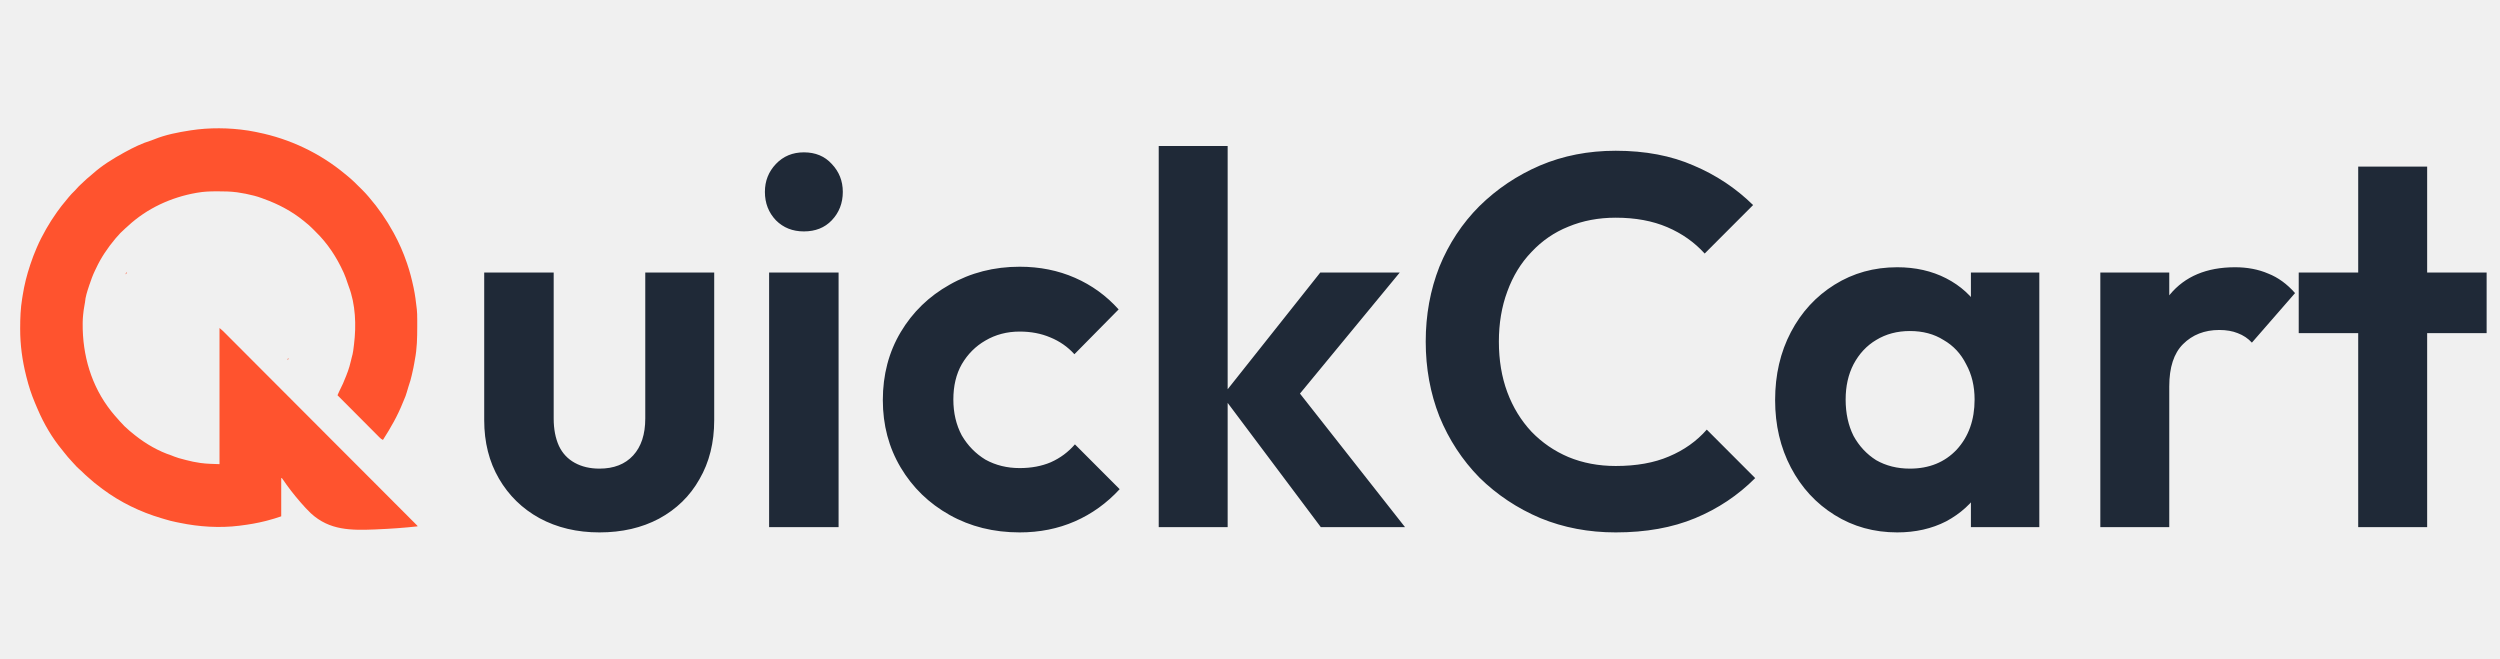
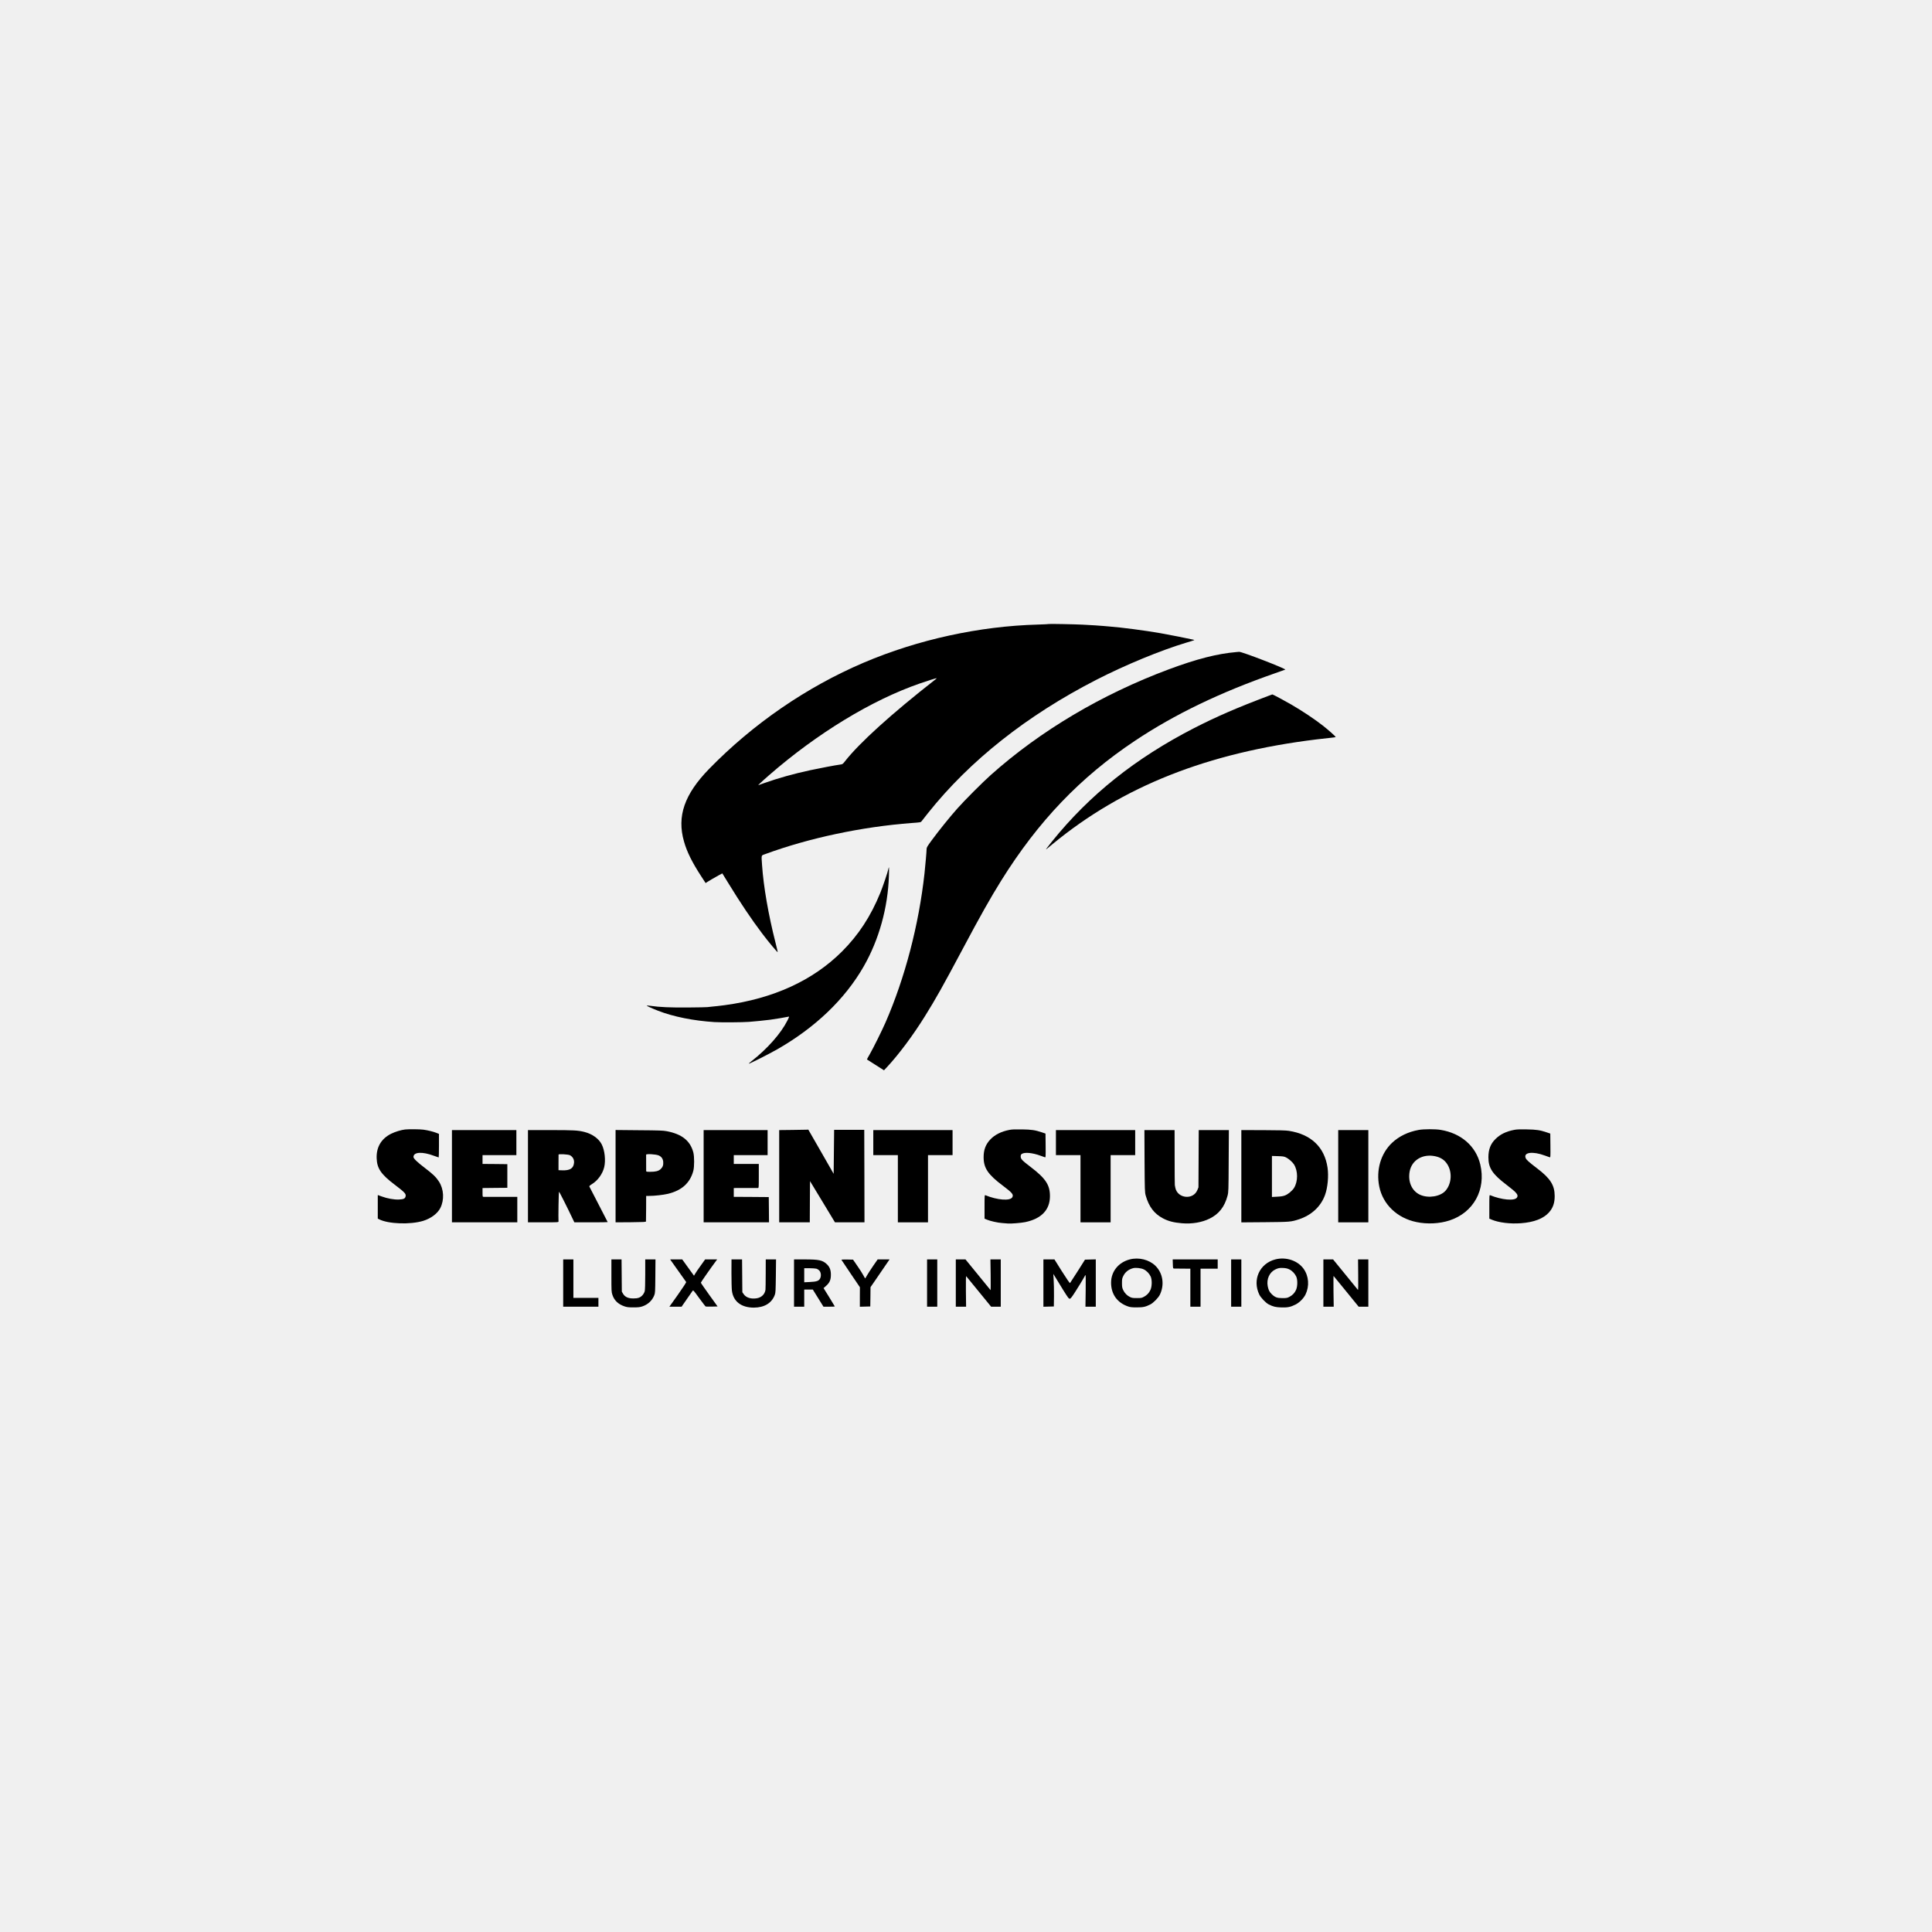
- <svg xmlns="http://www.w3.org/2000/svg" width="129" height="34" viewBox="0 0 129 34" fill="none">
-   <path d="M30.933 27.472C29.774 27.472 28.742 27.227 27.837 26.737C26.95 26.248 26.253 25.568 25.746 24.697C25.239 23.827 24.985 22.821 24.985 21.678V14.062H28.57V21.597C28.57 22.141 28.661 22.612 28.842 23.011C29.023 23.392 29.294 23.682 29.656 23.881C30.019 24.081 30.444 24.181 30.933 24.181C31.675 24.181 32.255 23.954 32.671 23.501C33.087 23.047 33.296 22.413 33.296 21.597V14.062H36.853V21.678C36.853 22.839 36.6 23.854 36.093 24.725C35.604 25.595 34.907 26.275 34.002 26.765C33.115 27.236 32.092 27.472 30.933 27.472ZM39.686 27.2V14.062H43.271V27.2H39.686ZM41.479 11.941C40.9 11.941 40.42 11.75 40.039 11.369C39.659 10.97 39.469 10.481 39.469 9.901C39.469 9.338 39.659 8.858 40.039 8.459C40.42 8.06 40.9 7.861 41.479 7.861C42.076 7.861 42.556 8.06 42.918 8.459C43.298 8.858 43.489 9.338 43.489 9.901C43.489 10.481 43.298 10.97 42.918 11.369C42.556 11.75 42.076 11.941 41.479 11.941ZM52.615 27.472C51.275 27.472 50.071 27.173 49.003 26.574C47.935 25.976 47.093 25.16 46.477 24.126C45.862 23.093 45.554 21.932 45.554 20.645C45.554 19.339 45.862 18.169 46.477 17.136C47.093 16.102 47.935 15.286 49.003 14.688C50.089 14.071 51.293 13.763 52.615 13.763C53.647 13.763 54.597 13.953 55.466 14.334C56.336 14.715 57.087 15.259 57.721 15.966L55.439 18.278C55.095 17.897 54.679 17.607 54.19 17.408C53.719 17.208 53.194 17.109 52.615 17.109C51.963 17.109 51.375 17.263 50.85 17.571C50.343 17.861 49.935 18.269 49.627 18.795C49.338 19.303 49.193 19.91 49.193 20.617C49.193 21.306 49.338 21.923 49.627 22.467C49.935 22.993 50.343 23.41 50.85 23.718C51.375 24.008 51.963 24.153 52.615 24.153C53.212 24.153 53.746 24.054 54.217 23.854C54.706 23.637 55.122 23.328 55.466 22.929L57.775 25.241C57.105 25.967 56.336 26.52 55.466 26.901C54.597 27.281 53.647 27.472 52.615 27.472ZM68.154 27.2L63.076 20.427L68.127 14.062H72.228L66.308 21.243L66.443 19.502L72.499 27.2H68.154ZM59.79 27.2V7.534H63.347V27.2H59.79ZM83.371 27.472C81.977 27.472 80.683 27.227 79.488 26.737C78.293 26.23 77.243 25.532 76.338 24.643C75.45 23.736 74.762 22.685 74.273 21.488C73.803 20.291 73.567 19.003 73.567 17.625C73.567 16.247 73.803 14.96 74.273 13.763C74.762 12.566 75.45 11.524 76.338 10.635C77.243 9.746 78.284 9.048 79.461 8.541C80.656 8.033 81.959 7.779 83.371 7.779C84.892 7.779 86.232 8.033 87.391 8.541C88.549 9.03 89.572 9.71 90.46 10.581L87.961 13.083C87.436 12.503 86.793 12.049 86.033 11.723C85.272 11.397 84.385 11.233 83.371 11.233C82.484 11.233 81.669 11.387 80.927 11.696C80.203 11.986 79.569 12.421 79.026 13.001C78.483 13.563 78.067 14.243 77.777 15.041C77.487 15.821 77.342 16.682 77.342 17.625C77.342 18.586 77.487 19.457 77.777 20.237C78.067 21.016 78.483 21.696 79.026 22.277C79.569 22.839 80.203 23.274 80.927 23.582C81.669 23.89 82.484 24.045 83.371 24.045C84.44 24.045 85.354 23.881 86.114 23.555C86.893 23.229 87.545 22.766 88.07 22.168L90.568 24.67C89.681 25.559 88.649 26.248 87.472 26.737C86.295 27.227 84.928 27.472 83.371 27.472ZM97.897 27.472C96.702 27.472 95.625 27.173 94.665 26.574C93.705 25.976 92.954 25.16 92.411 24.126C91.868 23.093 91.596 21.932 91.596 20.645C91.596 19.339 91.868 18.169 92.411 17.136C92.954 16.102 93.705 15.286 94.665 14.688C95.625 14.089 96.702 13.79 97.897 13.79C98.838 13.79 99.68 13.981 100.422 14.361C101.165 14.742 101.753 15.277 102.188 15.966C102.64 16.637 102.885 17.399 102.921 18.251V22.984C102.885 23.854 102.64 24.625 102.188 25.296C101.753 25.967 101.165 26.502 100.422 26.901C99.68 27.281 98.838 27.472 97.897 27.472ZM98.549 24.181C99.544 24.181 100.35 23.854 100.966 23.201C101.581 22.53 101.889 21.669 101.889 20.617C101.889 19.928 101.744 19.321 101.454 18.795C101.183 18.251 100.794 17.834 100.287 17.544C99.798 17.235 99.219 17.081 98.549 17.081C97.897 17.081 97.317 17.235 96.81 17.544C96.322 17.834 95.932 18.251 95.643 18.795C95.371 19.321 95.235 19.928 95.235 20.617C95.235 21.325 95.371 21.95 95.643 22.494C95.932 23.02 96.322 23.437 96.81 23.745C97.317 24.035 97.897 24.181 98.549 24.181ZM101.699 27.2V23.664L102.269 20.454L101.699 17.299V14.062H105.229V27.2H101.699ZM108.377 27.2V14.062H111.934V27.2H108.377ZM111.934 19.937L110.549 19.013C110.712 17.399 111.183 16.129 111.962 15.205C112.74 14.262 113.863 13.79 115.329 13.79C115.963 13.79 116.533 13.899 117.04 14.117C117.547 14.316 118.009 14.652 118.425 15.123L116.198 17.68C115.999 17.462 115.755 17.299 115.465 17.19C115.194 17.081 114.877 17.027 114.515 17.027C113.754 17.027 113.129 17.272 112.641 17.761C112.17 18.233 111.934 18.958 111.934 19.937ZM121.683 27.2V8.595H125.241V27.2H121.683ZM118.614 17.19V14.062H128.31V17.19H118.614Z" fill="#1F2937" />
-   <mask id="mask0_3277_1003" style="mask-type:luminance" maskUnits="userSpaceOnUse" x="0" y="5" width="23" height="24">
-     <path d="M22.632 5.667H0V28.334H22.632V5.667Z" fill="white" />
-   </mask>
-   <g mask="url(#mask0_3277_1003)">
-     <path d="M12.769 6.732C12.791 6.735 12.814 6.739 12.837 6.742C12.953 6.76 13.067 6.781 13.181 6.805C13.225 6.815 13.269 6.824 13.313 6.833C14.947 7.163 16.503 7.897 17.787 8.964C17.819 8.991 17.852 9.018 17.886 9.044C18.155 9.259 18.399 9.504 18.643 9.748C18.662 9.766 18.68 9.785 18.7 9.805C18.807 9.912 18.909 10.021 19.007 10.137C19.022 10.154 19.022 10.154 19.037 10.172C19.521 10.733 19.942 11.339 20.297 11.99C20.309 12.011 20.32 12.031 20.332 12.053C20.591 12.53 20.811 13.027 20.986 13.542C20.993 13.563 21.001 13.585 21.009 13.607C21.142 13.996 21.244 14.389 21.33 14.791C21.334 14.812 21.339 14.832 21.343 14.853C21.418 15.202 21.462 15.557 21.502 15.912C21.504 15.927 21.506 15.943 21.508 15.959C21.526 16.117 21.527 16.274 21.528 16.434C21.528 16.463 21.528 16.493 21.529 16.523C21.529 16.617 21.529 16.712 21.529 16.806C21.529 16.822 21.529 16.838 21.529 16.855C21.53 17.424 21.519 17.984 21.41 18.545C21.397 18.615 21.385 18.684 21.374 18.754C21.349 18.909 21.314 19.061 21.28 19.213C21.268 19.263 21.257 19.312 21.246 19.362C21.205 19.545 21.156 19.721 21.093 19.898C21.079 19.945 21.064 19.991 21.05 20.037C21.043 20.06 21.036 20.084 21.029 20.108C21.014 20.155 21 20.204 20.986 20.252C20.95 20.373 20.912 20.489 20.858 20.603C20.836 20.652 20.816 20.701 20.796 20.751C20.523 21.442 20.16 22.077 19.76 22.7C19.684 22.667 19.636 22.624 19.578 22.566C19.558 22.547 19.539 22.527 19.52 22.508C19.499 22.487 19.478 22.465 19.457 22.444C19.434 22.422 19.412 22.399 19.39 22.377C19.329 22.317 19.269 22.256 19.209 22.195C19.146 22.132 19.083 22.069 19.02 22.006C18.9 21.886 18.781 21.766 18.662 21.646C18.526 21.509 18.39 21.373 18.254 21.236C17.974 20.956 17.695 20.675 17.415 20.394C17.443 20.323 17.473 20.255 17.508 20.187C17.643 19.924 17.763 19.659 17.867 19.381C17.872 19.367 17.877 19.353 17.883 19.339C17.893 19.311 17.904 19.283 17.914 19.255C17.927 19.222 17.939 19.189 17.952 19.156C18.012 18.996 18.055 18.833 18.095 18.666C18.102 18.64 18.108 18.614 18.115 18.587C18.127 18.536 18.14 18.485 18.152 18.434C18.164 18.384 18.177 18.334 18.191 18.285C18.222 18.16 18.234 18.032 18.25 17.905C18.255 17.86 18.261 17.815 18.267 17.77C18.388 16.792 18.35 15.698 17.991 14.769C17.968 14.709 17.948 14.648 17.928 14.587C17.872 14.414 17.813 14.246 17.738 14.08C17.73 14.064 17.723 14.048 17.716 14.032C17.369 13.269 16.899 12.554 16.297 11.968C16.244 11.916 16.192 11.863 16.14 11.81C16.013 11.68 15.88 11.564 15.737 11.451C15.715 11.433 15.694 11.416 15.671 11.397C15.06 10.899 14.363 10.532 13.624 10.266C13.584 10.252 13.544 10.237 13.504 10.222C13.382 10.176 13.26 10.137 13.134 10.104C13.117 10.1 13.1 10.095 13.082 10.091C12.812 10.022 12.543 9.966 12.267 9.928C12.249 9.925 12.23 9.923 12.211 9.92C11.89 9.878 11.569 9.873 11.245 9.873C11.223 9.873 11.2 9.873 11.177 9.873C10.843 9.873 10.517 9.883 10.187 9.943C10.169 9.946 10.151 9.949 10.132 9.952C8.828 10.18 7.579 10.755 6.604 11.661C6.56 11.703 6.514 11.743 6.467 11.783C6.289 11.938 6.122 12.11 5.971 12.292C5.961 12.303 5.952 12.315 5.942 12.327C5.555 12.79 5.212 13.295 4.958 13.844C4.938 13.888 4.916 13.932 4.894 13.976C4.78 14.213 4.693 14.459 4.609 14.709C4.604 14.726 4.598 14.742 4.593 14.758C4.5 15.034 4.407 15.319 4.384 15.61C4.379 15.658 4.369 15.704 4.359 15.752C4.327 15.904 4.31 16.059 4.293 16.214C4.291 16.23 4.29 16.246 4.288 16.262C4.275 16.386 4.268 16.508 4.267 16.632C4.266 16.651 4.266 16.669 4.266 16.689C4.251 18.324 4.709 19.918 5.734 21.213C5.752 21.235 5.769 21.257 5.787 21.279C5.88 21.395 5.977 21.506 6.076 21.615C6.116 21.66 6.155 21.705 6.194 21.75C6.343 21.921 6.507 22.08 6.681 22.226C6.699 22.241 6.716 22.255 6.734 22.27C6.795 22.321 6.856 22.37 6.918 22.42C6.938 22.436 6.959 22.453 6.98 22.47C7.535 22.91 8.18 23.282 8.853 23.503C8.9 23.52 8.945 23.539 8.99 23.558C9.141 23.62 9.298 23.659 9.456 23.7C9.509 23.714 9.562 23.728 9.615 23.742C9.847 23.804 10.079 23.851 10.316 23.885C10.331 23.887 10.345 23.889 10.36 23.891C10.682 23.937 11 23.938 11.327 23.95C11.327 21.631 11.327 19.313 11.327 16.925C11.497 17.07 11.497 17.07 11.561 17.135C11.576 17.149 11.591 17.164 11.606 17.179C11.63 17.203 11.63 17.203 11.654 17.227C11.671 17.244 11.688 17.262 11.706 17.279C11.763 17.337 11.821 17.395 11.878 17.452C11.92 17.494 11.962 17.536 12.003 17.577C12.094 17.668 12.184 17.759 12.275 17.849C12.409 17.984 12.544 18.119 12.679 18.254C12.919 18.495 13.16 18.736 13.4 18.977C13.611 19.187 13.821 19.398 14.031 19.609C14.052 19.63 14.052 19.63 14.073 19.651C14.13 19.708 14.187 19.764 14.243 19.821C14.774 20.353 15.305 20.885 15.836 21.417C16.308 21.89 16.78 22.363 17.252 22.836C17.783 23.367 18.313 23.898 18.843 24.429C18.899 24.485 18.956 24.542 19.012 24.599C19.026 24.613 19.04 24.627 19.055 24.641C19.265 24.852 19.475 25.062 19.686 25.273C19.924 25.512 20.163 25.752 20.402 25.991C20.536 26.125 20.67 26.259 20.804 26.393C20.893 26.483 20.982 26.572 21.072 26.662C21.122 26.713 21.173 26.764 21.224 26.815C21.279 26.869 21.334 26.924 21.389 26.979C21.404 26.995 21.421 27.011 21.437 27.028C21.452 27.042 21.466 27.057 21.481 27.072C21.5 27.09 21.5 27.09 21.519 27.11C21.545 27.139 21.545 27.139 21.545 27.16C20.845 27.237 20.145 27.287 19.441 27.315C19.415 27.316 19.39 27.317 19.363 27.319C18.113 27.369 17.003 27.372 16.042 26.487C15.854 26.309 15.681 26.119 15.511 25.923C15.492 25.901 15.492 25.901 15.473 25.878C15.154 25.51 14.858 25.127 14.585 24.724C14.557 24.68 14.557 24.68 14.511 24.661C14.511 25.315 14.511 25.969 14.511 26.643C14.271 26.724 14.036 26.8 13.792 26.861C13.763 26.869 13.734 26.876 13.705 26.884C13.281 26.991 12.858 27.064 12.424 27.117C12.398 27.121 12.372 27.124 12.345 27.128C11.34 27.253 10.271 27.185 9.281 26.979C9.223 26.967 9.164 26.956 9.106 26.944C8.899 26.904 8.699 26.852 8.498 26.789C8.438 26.77 8.379 26.753 8.319 26.736C7.247 26.42 6.201 25.914 5.304 25.243C5.276 25.221 5.247 25.2 5.218 25.179C4.983 25.005 4.757 24.823 4.542 24.625C4.494 24.581 4.446 24.539 4.397 24.496C4.323 24.432 4.254 24.364 4.186 24.294C4.144 24.253 4.102 24.216 4.058 24.179C3.975 24.107 3.904 24.029 3.832 23.947C3.792 23.902 3.752 23.858 3.711 23.815C3.572 23.668 3.442 23.518 3.319 23.358C3.281 23.307 3.241 23.258 3.201 23.209C2.691 22.595 2.262 21.862 1.949 21.127C1.94 21.106 1.93 21.084 1.921 21.063C1.891 20.991 1.86 20.92 1.83 20.848C1.82 20.824 1.81 20.8 1.799 20.775C1.618 20.346 1.48 19.919 1.368 19.468C1.362 19.446 1.357 19.424 1.351 19.402C1.15 18.603 1.04 17.803 1.041 16.979C1.041 16.959 1.041 16.938 1.041 16.918C1.042 16.412 1.06 15.908 1.143 15.408C1.154 15.346 1.163 15.284 1.173 15.223C1.257 14.693 1.386 14.184 1.556 13.676C1.562 13.659 1.567 13.643 1.573 13.625C1.666 13.348 1.766 13.076 1.884 12.809C1.892 12.79 1.9 12.771 1.909 12.751C2.041 12.444 2.192 12.151 2.357 11.861C2.369 11.841 2.38 11.821 2.391 11.8C2.553 11.517 2.727 11.243 2.917 10.977C2.935 10.951 2.935 10.951 2.954 10.924C3.096 10.727 3.241 10.534 3.401 10.35C3.451 10.292 3.498 10.232 3.546 10.172C3.641 10.054 3.746 9.949 3.854 9.844C3.931 9.768 4.002 9.691 4.071 9.609C4.106 9.57 4.143 9.536 4.183 9.502C4.243 9.451 4.299 9.399 4.354 9.342C4.438 9.257 4.529 9.182 4.622 9.107C4.674 9.064 4.725 9.02 4.775 8.975C5.259 8.54 5.833 8.186 6.401 7.874C6.422 7.863 6.443 7.852 6.464 7.84C6.888 7.609 7.33 7.391 7.794 7.251C7.853 7.231 7.909 7.21 7.966 7.186C8.547 6.95 9.182 6.828 9.8 6.732C9.823 6.729 9.823 6.729 9.845 6.725C10.797 6.578 11.817 6.588 12.769 6.732Z" fill="#FF532E" />
-     <path d="M14.864 18.476C14.872 18.491 14.88 18.507 14.888 18.523C14.869 18.542 14.849 18.562 14.829 18.582C14.841 18.547 14.852 18.512 14.864 18.476Z" fill="#FF532E" />
-     <path d="M6.531 14.038C6.542 14.074 6.542 14.074 6.528 14.104C6.507 14.133 6.507 14.133 6.472 14.156C6.487 14.114 6.507 14.076 6.531 14.038Z" fill="#FF532E" />
+ <svg xmlns="http://www.w3.org/2000/svg" version="1.0" width="4167pt" height="4168pt" viewBox="0 0 4167 4168" preserveAspectRatio="xMidYMid meet">
+   <g transform="translate(0,4168) scale(0.1,-0.1)" fill="#000000" stroke="none">
+     <path d="M22630 28218 c-3 -3 -108 -8 -235 -12 -1268 -34 -2592 -324 -3762 -822 -1231 -525 -2385 -1318 -3333 -2290 -535 -549 -700 -1022 -544 -1567 64 -227 176 -452 377 -760 l90 -138 26 18 c50 32 176 106 255 149 l79 42 130 -211 c254 -416 503 -787 730 -1086 130 -173 330 -413 335 -402 1 4 -20 95 -47 202 -154 604 -260 1216 -291 1679 -15 226 -22 201 68 234 947 348 2088 590 3162 671 195 14 195 14 215 42 11 15 72 93 136 173 903 1133 2132 2105 3630 2874 626 321 1384 634 1939 801 199 60 192 56 150 66 -89 21 -543 111 -700 138 -343 60 -842 125 -1115 146 -44 4 -96 8 -115 10 -42 5 -315 23 -455 29 -173 9 -720 19 -725 14z m-2450 -1196 c-953 -746 -1641 -1369 -1953 -1768 -45 -58 -51 -62 -100 -68 -99 -13 -442 -78 -647 -122 -365 -79 -692 -171 -994 -278 l-130 -46 35 36 c19 19 108 100 199 179 1038 904 2211 1618 3250 1979 149 52 349 115 365 115 6 0 -6 -12 -25 -27z" />
+     <path d="M26675 27613 c-413 -35 -858 -149 -1460 -373 -1446 -539 -2772 -1326 -3840 -2279 -179 -160 -564 -545 -724 -726 -158 -177 -403 -481 -553 -686 -93 -127 -108 -152 -108 -185 0 -49 -26 -346 -45 -524 -123 -1115 -422 -2258 -842 -3220 -78 -177 -260 -545 -337 -679 -36 -63 -65 -115 -63 -117 1 -1 84 -54 185 -118 l183 -116 59 63 c257 275 564 686 821 1099 242 388 384 642 819 1458 377 709 599 1102 828 1470 801 1285 1707 2232 2887 3019 856 571 1841 1045 3020 1456 121 42 221 78 223 79 19 19 -941 390 -996 384 -9 -1 -35 -3 -57 -5z" />
+     <path d="M27365 26668 c-672 -253 -1129 -452 -1605 -696 -1265 -650 -2256 -1441 -3066 -2447 -106 -133 -144 -184 -119 -164 11 9 72 58 135 111 1510 1245 3340 1970 5704 2258 132 16 276 32 319 36 43 4 80 10 82 14 5 8 -153 149 -270 241 -179 141 -443 317 -690 461 -129 75 -398 219 -406 217 -2 -1 -40 -15 -84 -31z" />
+     <path d="M19166 22936 c-13 -68 -116 -373 -174 -516 -208 -510 -469 -908 -826 -1266 -627 -626 -1480 -1017 -2531 -1159 -99 -13 -218 -27 -265 -30 -47 -4 -96 -9 -110 -12 -14 -3 -200 -6 -415 -8 -383 -3 -614 7 -808 35 -44 6 -81 9 -84 6 -7 -6 102 -56 243 -111 329 -129 771 -217 1219 -245 149 -9 601 -6 745 5 145 11 299 27 455 46 83 10 350 55 392 65 24 6 23 4 -20 -83 -140 -278 -433 -610 -775 -877 -34 -27 -60 -51 -58 -54 8 -7 439 211 611 309 826 472 1465 1085 1870 1793 328 575 520 1263 542 1949 6 180 2 226 -11 153z" />
+     <path d="M8740 17313 c-84 -9 -212 -48 -298 -90 -216 -106 -326 -291 -316 -533 8 -218 95 -345 389 -568 224 -170 250 -199 234 -257 -13 -45 -43 -58 -144 -63 -106 -4 -248 21 -375 68 l-80 29 0 -254 0 -254 28 -15 c198 -102 674 -119 952 -34 166 51 310 158 370 278 88 175 76 405 -30 569 -62 96 -129 161 -300 291 -169 128 -250 207 -250 240 0 109 191 120 446 24 51 -19 95 -34 98 -34 3 0 6 114 6 254 l0 254 -52 21 c-70 28 -188 57 -283 70 -71 10 -316 13 -395 4z" />
+     <path d="M21780 17305 c-178 -34 -320 -105 -417 -209 -99 -105 -143 -223 -143 -379 0 -235 92 -373 408 -611 213 -160 243 -197 211 -255 -46 -83 -322 -62 -581 44 -17 7 -18 -9 -18 -249 l0 -257 48 -20 c73 -31 235 -68 331 -74 47 -3 103 -8 124 -10 52 -7 292 12 376 30 348 73 531 264 532 557 2 241 -92 385 -411 628 -191 146 -220 176 -220 230 0 32 5 43 26 57 61 40 230 23 397 -38 45 -17 90 -33 100 -36 16 -5 17 10 15 253 l-3 259 -80 27 c-147 49 -218 59 -425 63 -141 3 -216 0 -270 -10z" />
+     <path d="M30609 17304 c-229 -41 -426 -136 -577 -278 -244 -231 -349 -589 -276 -946 79 -385 386 -678 801 -764 233 -49 499 -36 715 35 518 169 791 666 663 1207 -95 397 -414 675 -858 747 -114 19 -364 18 -468 -1z m352 -568 c121 -26 202 -79 261 -171 111 -171 95 -421 -36 -572 -111 -127 -369 -169 -547 -90 -178 79 -269 280 -228 503 45 246 280 387 550 330z" />
+     <path d="M32673 17306 c-179 -34 -306 -95 -411 -199 -105 -103 -152 -225 -152 -395 0 -230 86 -361 390 -592 227 -173 265 -220 225 -277 -52 -75 -329 -49 -577 52 -17 7 -18 -9 -18 -249 l0 -257 43 -18 c156 -67 404 -98 642 -80 278 21 482 99 601 232 86 96 124 203 124 352 0 235 -93 383 -380 600 -177 135 -230 182 -246 222 -52 124 152 151 416 53 47 -17 93 -34 103 -37 16 -5 17 10 15 253 l-3 259 -80 27 c-143 48 -217 59 -425 63 -139 3 -216 1 -267 -9z" />
+     <path d="M17077 17303 l-267 -3 0 -995 0 -995 330 0 330 0 2 445 3 444 269 -444 269 -445 319 0 318 0 -2 998 -3 997 -325 0 -325 0 -5 -474 -5 -475 -273 477 -274 477 -46 -2 c-26 -2 -167 -4 -315 -5z" />
+     <path d="M9750 16305 l0 -995 705 0 705 0 0 275 0 275 -352 0 c-194 0 -363 0 -375 0 -22 0 -23 3 -23 95 l0 95 28 0 c15 0 135 1 267 3 l240 2 0 255 0 255 -267 3 -268 2 0 95 0 95 365 0 365 0 0 270 0 270 -695 0 -695 0 0 -995z" />
+     <path d="M11390 16305 l0 -995 331 0 c309 0 330 1 328 18 -6 67 3 642 11 642 8 0 183 -347 296 -587 l35 -73 359 0 c198 0 360 2 360 5 0 2 -88 172 -194 377 -107 205 -198 380 -201 389 -4 11 10 26 53 52 129 79 232 222 267 368 34 147 12 360 -53 489 -62 124 -204 227 -375 270 -139 35 -231 40 -729 40 l-488 0 0 -995z m905 453 c62 -33 95 -93 89 -163 -11 -120 -87 -169 -254 -163 l-81 3 0 163 c0 89 1 167 1 173 0 18 207 6 245 -13z" />
+     <path d="M13280 16306 l0 -996 328 2 c282 3 327 5 328 18 1 8 2 135 3 283 l1 267 63 0 c118 0 302 21 406 45 299 72 478 234 548 495 24 91 24 311 0 400 -67 251 -245 393 -572 456 -76 15 -169 18 -597 21 l-508 5 0 -996z m931 447 c60 -27 91 -72 97 -138 6 -70 -11 -116 -57 -158 -47 -42 -107 -57 -226 -57 -74 0 -85 2 -85 18 -1 27 -1 336 -1 351 1 23 213 10 272 -16z" />
+     <path d="M15180 16305 l0 -995 705 0 705 0 -2 273 -3 272 -377 3 -378 2 0 95 0 95 253 1 c138 1 260 1 270 0 16 -2 17 16 17 258 l0 261 -270 0 -270 0 0 95 0 95 365 0 365 0 0 270 0 270 -690 0 -690 0 0 -995z" />
+     <path d="M18840 17030 l0 -270 265 0 265 0 0 -725 0 -725 325 0 325 0 0 725 0 725 265 0 265 0 0 270 0 270 -855 0 -855 0 0 -270z" />
+     <path d="M22780 17030 l0 -270 265 0 265 0 0 -725 0 -725 325 0 325 0 0 725 0 725 265 0 265 0 0 270 0 270 -855 0 -855 0 0 -270z" />
+     <path d="M24692 16633 c4 -647 5 -670 25 -745 68 -240 182 -392 372 -492 118 -62 231 -91 411 -106 217 -18 429 18 595 100 202 99 324 256 387 493 21 80 22 101 25 750 l4 667 -325 0 -325 0 -3 -617 -3 -618 -23 -57 c-90 -223 -433 -185 -477 52 -3 19 -8 44 -10 55 -2 11 -4 282 -4 603 l-1 582 -326 0 -325 0 3 -667z" />
+     <path d="M26780 16304 l0 -995 508 4 c547 5 562 6 737 63 272 90 472 278 561 526 58 160 80 408 54 587 -65 444 -356 721 -836 795 -65 10 -218 14 -556 15 l-468 1 0 -996z m963 407 c58 -28 141 -101 173 -152 88 -140 88 -368 0 -508 -39 -61 -128 -135 -192 -160 -43 -17 -89 -24 -171 -28 l-113 -6 0 443 0 442 128 -4 c108 -3 134 -7 175 -27z" />
+     <path d="M28870 16305 l0 -995 325 0 325 0 0 995 0 995 -325 0 -325 0 0 -995z" />
+     <path d="M24373 14510 c-245 -64 -403 -261 -403 -502 0 -249 133 -434 370 -514 43 -15 84 -19 185 -19 138 0 186 11 290 63 67 33 175 144 208 212 103 215 65 463 -96 622 -135 133 -359 189 -554 138z m302 -215 c62 -30 118 -88 149 -154 32 -70 30 -216 -6 -291 -31 -67 -76 -113 -143 -148 -44 -24 -61 -27 -150 -26 -84 0 -108 3 -147 23 -64 31 -116 84 -147 150 -22 48 -26 69 -26 151 0 84 3 102 28 152 42 86 113 142 212 169 57 15 173 2 230 -26z" />
+     <path d="M27512 14510 c-339 -89 -498 -439 -345 -758 33 -68 140 -180 203 -212 98 -50 150 -62 275 -66 138 -3 193 8 301 61 85 41 177 134 218 217 88 182 72 397 -40 555 -128 179 -382 263 -612 203z m303 -215 c62 -30 118 -88 149 -154 33 -71 30 -216 -5 -291 -31 -67 -75 -112 -143 -148 -45 -24 -62 -27 -151 -27 -113 0 -158 17 -228 84 -50 47 -73 93 -88 175 -28 150 37 295 158 356 67 34 99 40 181 35 53 -3 89 -11 127 -30z" />
+     <path d="M12150 14000 l0 -510 380 0 380 0 0 95 0 95 -270 0 -270 0 0 415 0 415 -110 0 -110 0 0 -510z" />
+     <path d="M13190 14160 c0 -326 1 -354 21 -412 39 -122 125 -204 259 -250 55 -19 86 -23 195 -23 110 0 141 4 197 23 118 41 206 123 251 234 21 50 22 70 25 416 l3 362 -110 0 -111 0 0 -321 c0 -200 -4 -337 -11 -364 -6 -24 -26 -62 -45 -83 -47 -55 -100 -75 -202 -74 -111 0 -179 32 -220 100 l-27 47 -3 348 -3 347 -109 0 -110 0 0 -350z" />
+     <path d="M14476 14483 c10 -16 86 -122 169 -238 83 -115 154 -215 158 -222 5 -7 -65 -114 -177 -273 l-185 -260 132 0 132 0 22 33 c18 26 168 244 216 311 12 17 24 3 141 -159 71 -97 134 -179 140 -181 7 -3 67 -3 134 -2 l123 3 -180 250 c-99 138 -181 256 -181 263 0 11 221 327 328 470 l24 32 -130 0 -130 0 -95 -133 c-53 -73 -107 -152 -120 -176 l-25 -43 -127 176 -127 176 -130 0 -130 0 18 -27z" />
+     <path d="M15780 14213 c0 -164 4 -334 10 -378 29 -232 202 -365 473 -365 227 1 387 98 452 275 17 44 19 91 23 408 l4 357 -111 0 -111 0 -1 -312 c0 -172 -3 -326 -5 -343 -15 -99 -87 -168 -192 -184 -121 -19 -225 14 -277 88 l-30 43 -3 354 -3 354 -114 0 -114 0 -1 -297z" />
+     <path d="M17130 14000 l0 -510 110 0 110 0 0 185 0 185 93 0 92 0 115 -185 115 -185 123 0 c67 0 122 2 122 5 0 2 -55 92 -121 200 l-122 196 55 49 c77 68 103 129 103 240 0 105 -26 170 -91 230 -91 84 -167 100 -476 100 l-228 0 0 -510z m481 310 c19 -5 48 -23 64 -40 37 -38 45 -117 18 -170 -28 -54 -75 -71 -220 -77 l-123 -6 0 152 0 151 113 0 c61 0 128 -5 148 -10z" />
+     <path d="M18152 14502 c1 -4 92 -140 201 -300 l198 -292 -1 -210 0 -211 112 3 113 3 3 208 2 208 122 177 c66 97 159 232 205 300 l84 122 -128 0 -129 0 -95 -137 c-52 -76 -112 -168 -133 -205 -21 -38 -39 -68 -41 -68 -2 0 -20 30 -40 68 -19 37 -77 128 -129 202 l-93 135 -128 3 c-70 1 -125 -1 -123 -6z" />
+     <path d="M20000 14000 l0 -510 110 0 110 0 0 510 0 510 -110 0 -110 0 0 -510z" />
+     <path d="M20620 14000 l0 -510 111 0 111 0 -4 335 c-2 230 0 332 7 322 5 -7 129 -158 274 -335 l263 -322 104 0 104 0 0 510 0 510 -111 0 -112 0 5 -335 c2 -184 1 -332 -2 -328 -4 5 -127 155 -274 336 l-267 327 -104 0 -105 0 0 -510z" />
+     <path d="M22510 14000 l0 -511 113 3 112 3 3 225 c1 124 -2 281 -7 350 -5 69 -8 126 -7 127 1 1 19 -28 40 -65 21 -37 95 -158 165 -270 113 -181 129 -202 151 -200 19 2 45 36 132 173 60 94 127 204 150 245 23 41 47 83 53 92 9 13 10 -66 7 -332 l-5 -350 112 0 111 0 0 510 0 511 -117 -3 -116 -3 -156 -247 c-86 -136 -161 -252 -166 -257 -7 -7 -64 76 -174 249 l-163 260 -119 0 -119 0 0 -510z" />
+     <path d="M25302 14413 c3 -97 3 -98 28 -100 14 0 98 -1 188 -2 l162 -1 0 -410 0 -410 110 0 110 0 0 410 0 410 185 0 185 0 0 100 0 100 -485 0 -486 0 3 -97z" />
+     <path d="M26560 14000 l0 -510 110 0 110 0 0 510 0 510 -110 0 -110 0 0 -510z" />
+     <path d="M28550 14000 l0 -510 111 0 112 0 -5 335 c-2 184 -1 332 2 328 4 -5 127 -155 274 -335 l267 -328 105 0 104 0 0 510 0 510 -111 0 -111 0 3 -335 c3 -225 1 -331 -6 -322 -5 7 -128 158 -273 335 l-263 322 -105 0 -104 0 0 -510z" />
  </g>
</svg>
